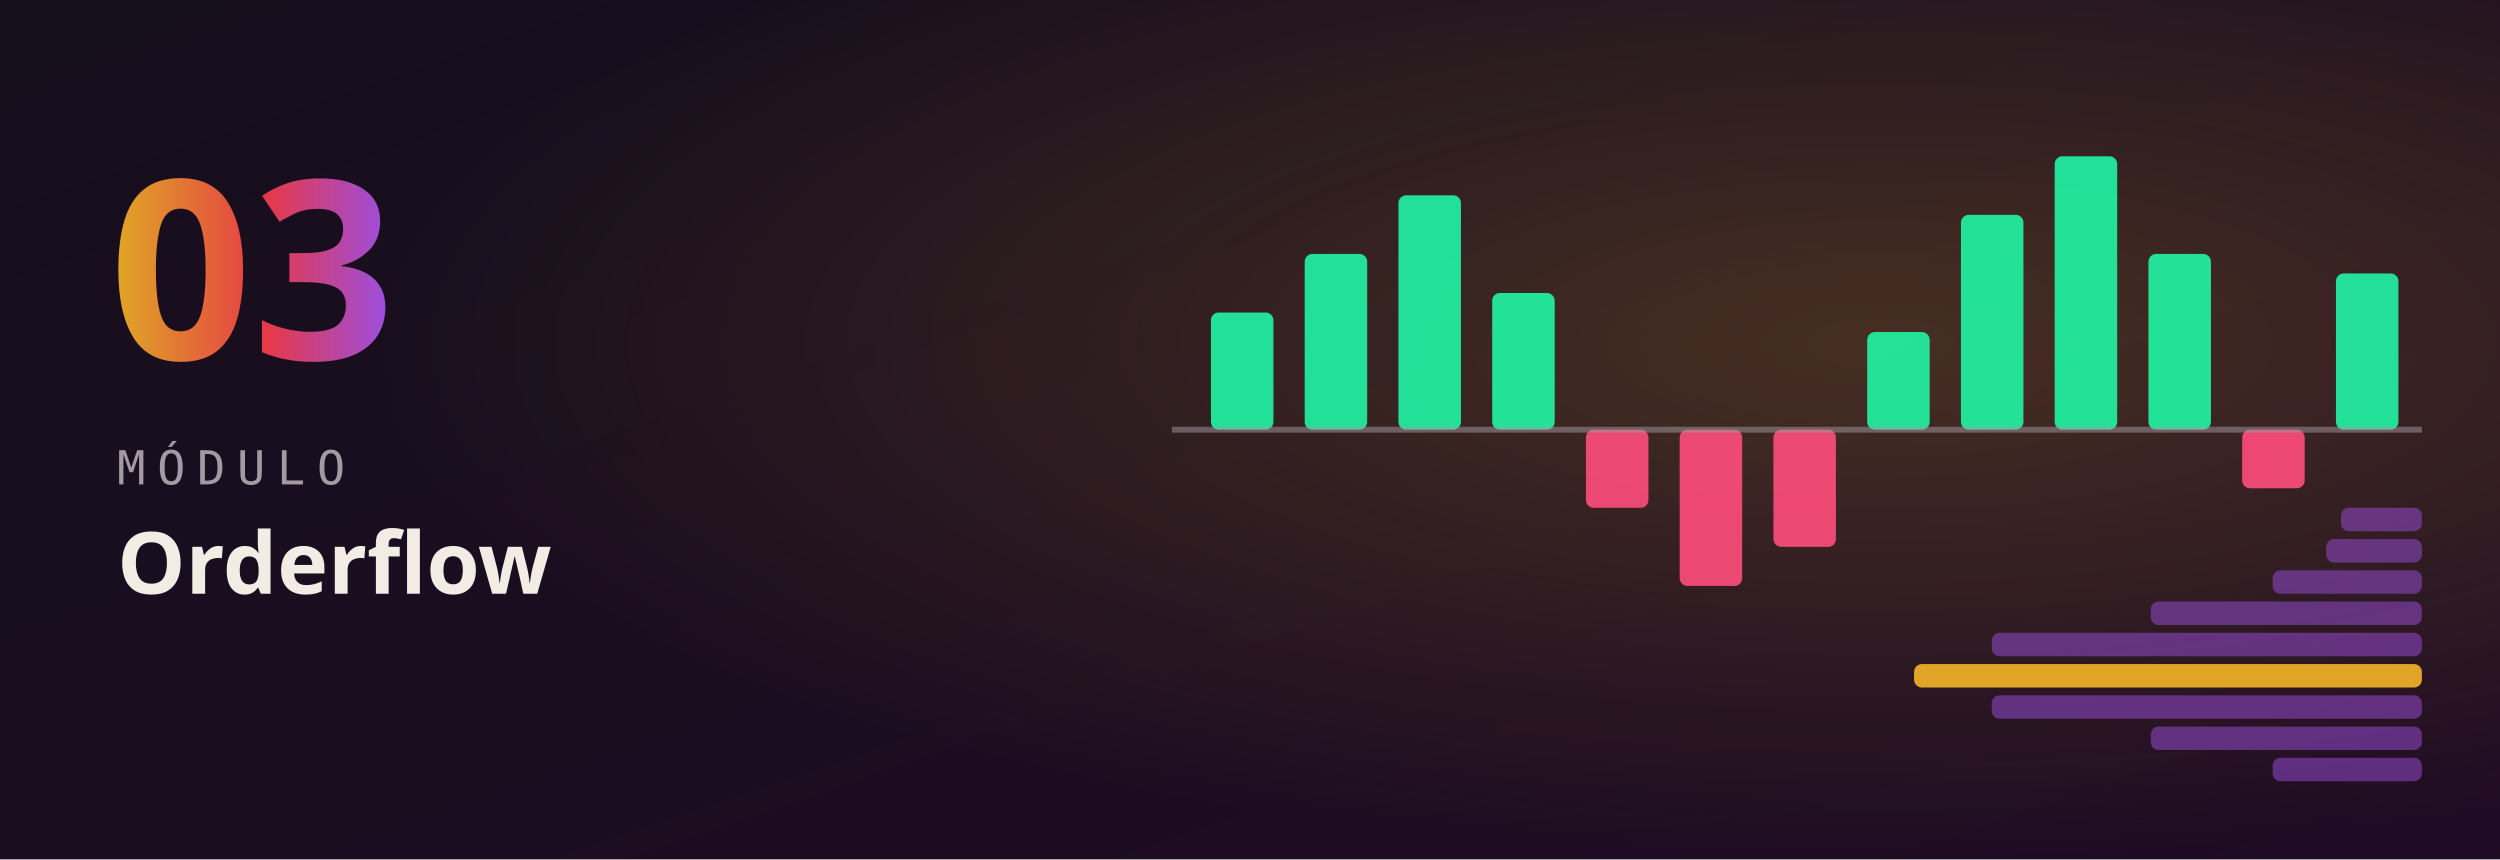
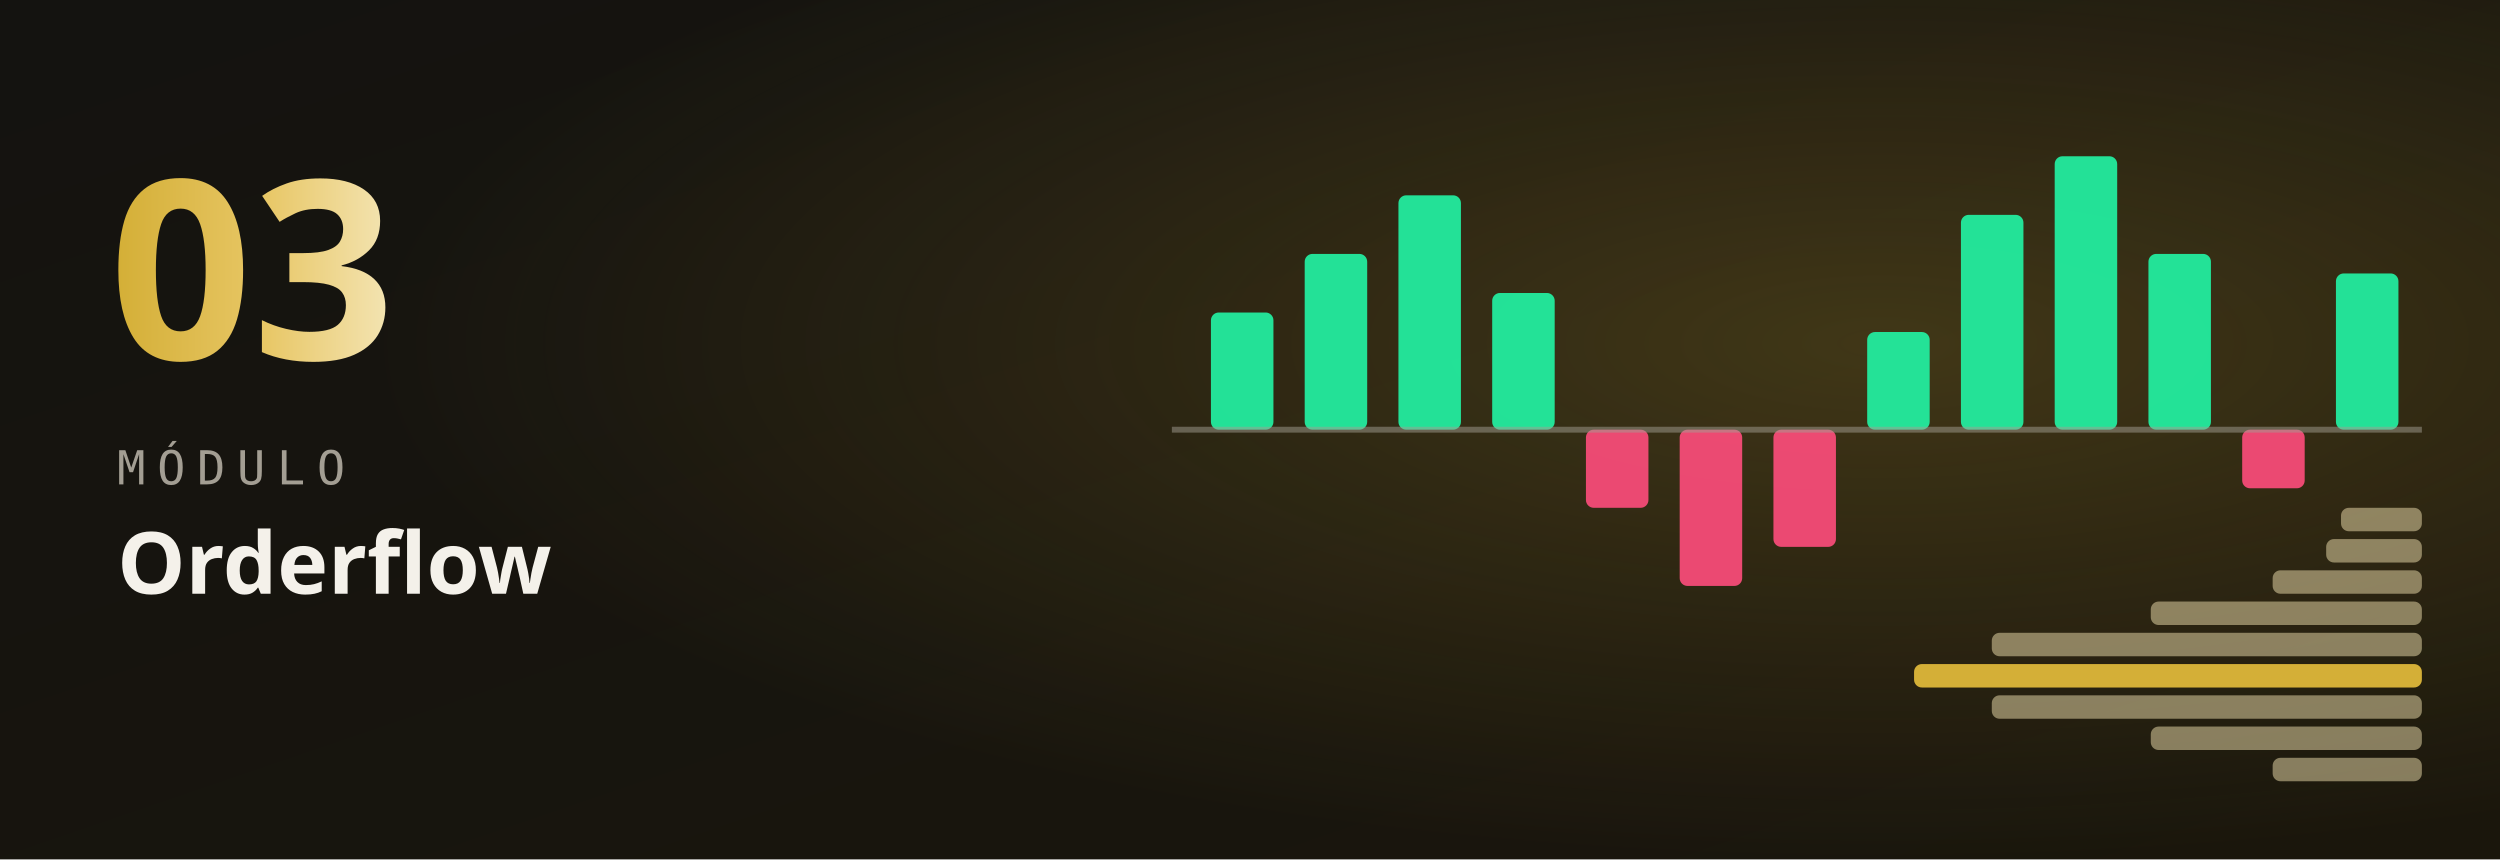
<svg xmlns="http://www.w3.org/2000/svg" viewBox="0 0 640 220" font-family="Space Grotesk, Segoe UI, sans-serif">
  <defs>
    <linearGradient id="g" x1="0" x2="1" y1="0" y2="1">
-       <stop offset="0" stop-color="#160f1c" />
-       <stop offset="1" stop-color="#1f0b24" />
+       <stop offset="0" stop-color="#141310" />
+       <stop offset="1" stop-color="#1a160c" />
    </linearGradient>
    <linearGradient id="kg" x1="0" x2="1">
-       <stop offset="0" stop-color="#e0a526" />
-       <stop offset=".55" stop-color="#e63946" />
-       <stop offset="1" stop-color="#9d4edd" />
+       <stop offset="0" stop-color="#d4af37" />
+       <stop offset=".55" stop-color="#e8c766" />
+       <stop offset="1" stop-color="#f3e3b0" />
    </linearGradient>
    <radialGradient id="glow" cx=".75" cy=".4" r=".6">
-       <stop offset="0" stop-color="#e0a526" stop-opacity=".22" />
-       <stop offset="1" stop-color="#e0a526" stop-opacity="0" />
+       <stop offset="0" stop-color="#d4af37" stop-opacity=".22" />
+       <stop offset="1" stop-color="#d4af37" stop-opacity="0" />
    </radialGradient>
  </defs>
  <rect width="640" height="220" fill="url(#g)" />
  <rect width="640" height="220" fill="url(#glow)" />
  <rect x="310" y="80" width="16" height="30" rx="2" fill="#22f5a5" fill-opacity="0.9" stroke="none" />
  <rect x="334" y="65" width="16" height="45" rx="2" fill="#22f5a5" fill-opacity="0.9" stroke="none" />
  <rect x="358" y="50" width="16" height="60" rx="2" fill="#22f5a5" fill-opacity="0.9" stroke="none" />
  <rect x="382" y="75" width="16" height="35" rx="2" fill="#22f5a5" fill-opacity="0.9" stroke="none" />
  <rect x="406" y="110" width="16" height="20" rx="2" fill="#ff4d7d" fill-opacity="0.9" stroke="none" />
  <rect x="430" y="110" width="16" height="40" rx="2" fill="#ff4d7d" fill-opacity="0.9" stroke="none" />
  <rect x="454" y="110" width="16" height="30" rx="2" fill="#ff4d7d" fill-opacity="0.9" stroke="none" />
  <rect x="478" y="85" width="16" height="25" rx="2" fill="#22f5a5" fill-opacity="0.9" stroke="none" />
  <rect x="502" y="55" width="16" height="55" rx="2" fill="#22f5a5" fill-opacity="0.9" stroke="none" />
  <rect x="526" y="40" width="16" height="70" rx="2" fill="#22f5a5" fill-opacity="0.9" stroke="none" />
  <rect x="550" y="65" width="16" height="45" rx="2" fill="#22f5a5" fill-opacity="0.9" stroke="none" />
  <rect x="574" y="110" width="16" height="15" rx="2" fill="#ff4d7d" fill-opacity="0.9" stroke="none" />
  <rect x="598" y="70" width="16" height="40" rx="2" fill="#22f5a5" fill-opacity="0.9" stroke="none" />
-   <rect x="599.3" y="130" width="20.7" height="6" rx="2" fill="#9d4edd" fill-opacity="0.5" stroke="none" />
-   <rect x="595.5" y="138" width="24.5" height="6" rx="2" fill="#9d4edd" fill-opacity="0.5" stroke="none" />
-   <rect x="581.8" y="146" width="38.2" height="6" rx="2" fill="#9d4edd" fill-opacity="0.5" stroke="none" />
-   <rect x="550.6" y="154" width="69.4" height="6" rx="2" fill="#9d4edd" fill-opacity="0.5" stroke="none" />
-   <rect x="509.9" y="162" width="110.1" height="6" rx="2" fill="#9d4edd" fill-opacity="0.5" stroke="none" />
-   <rect x="490" y="170" width="130" height="6" rx="2" fill="#e0a526" fill-opacity="1" stroke="none" />
-   <rect x="509.9" y="178" width="110.1" height="6" rx="2" fill="#9d4edd" fill-opacity="0.5" stroke="none" />
-   <rect x="550.6" y="186" width="69.4" height="6" rx="2" fill="#9d4edd" fill-opacity="0.5" stroke="none" />
-   <rect x="581.8" y="194" width="38.2" height="6" rx="2" fill="#9d4edd" fill-opacity="0.5" stroke="none" />
-   <line x1="300" y1="110" x2="620" y2="110" stroke="#a59aa3" stroke-width="1.5" stroke-opacity="0.5" />
+   <rect x="599.3" y="130" width="20.7" height="6" rx="2" fill="#f3e3b0" fill-opacity="0.5" stroke="none" />
+   <rect x="595.5" y="138" width="24.5" height="6" rx="2" fill="#f3e3b0" fill-opacity="0.5" stroke="none" />
+   <rect x="581.8" y="146" width="38.2" height="6" rx="2" fill="#f3e3b0" fill-opacity="0.5" stroke="none" />
+   <rect x="550.6" y="154" width="69.4" height="6" rx="2" fill="#f3e3b0" fill-opacity="0.5" stroke="none" />
+   <rect x="509.9" y="162" width="110.1" height="6" rx="2" fill="#f3e3b0" fill-opacity="0.5" stroke="none" />
+   <rect x="490" y="170" width="130" height="6" rx="2" fill="#d4af37" fill-opacity="1" stroke="none" />
+   <rect x="509.9" y="178" width="110.1" height="6" rx="2" fill="#f3e3b0" fill-opacity="0.5" stroke="none" />
+   <rect x="550.6" y="186" width="69.4" height="6" rx="2" fill="#f3e3b0" fill-opacity="0.5" stroke="none" />
+   <rect x="581.8" y="194" width="38.2" height="6" rx="2" fill="#f3e3b0" fill-opacity="0.5" stroke="none" />
+   <line x1="300" y1="110" x2="620" y2="110" stroke="#a39e93" stroke-width="1.5" stroke-opacity="0.5" />
  <text x="28" y="92" font-size="64" font-weight="800" fill="url(#kg)" font-family="Orbitron, Segoe UI, sans-serif">03</text>
-   <text x="30" y="124" font-size="12" letter-spacing="3" fill="#a59aa3" font-family="JetBrains Mono, Consolas, monospace">MÓDULO</text>
-   <text x="30" y="152" font-size="22" font-weight="700" fill="#f3ece4">Orderflow</text>
+   <text x="30" y="124" font-size="12" letter-spacing="3" fill="#a39e93" font-family="JetBrains Mono, Consolas, monospace">MÓDULO</text>
+   <text x="30" y="152" font-size="22" font-weight="700" fill="#f4f1ea">Orderflow</text>
</svg>
